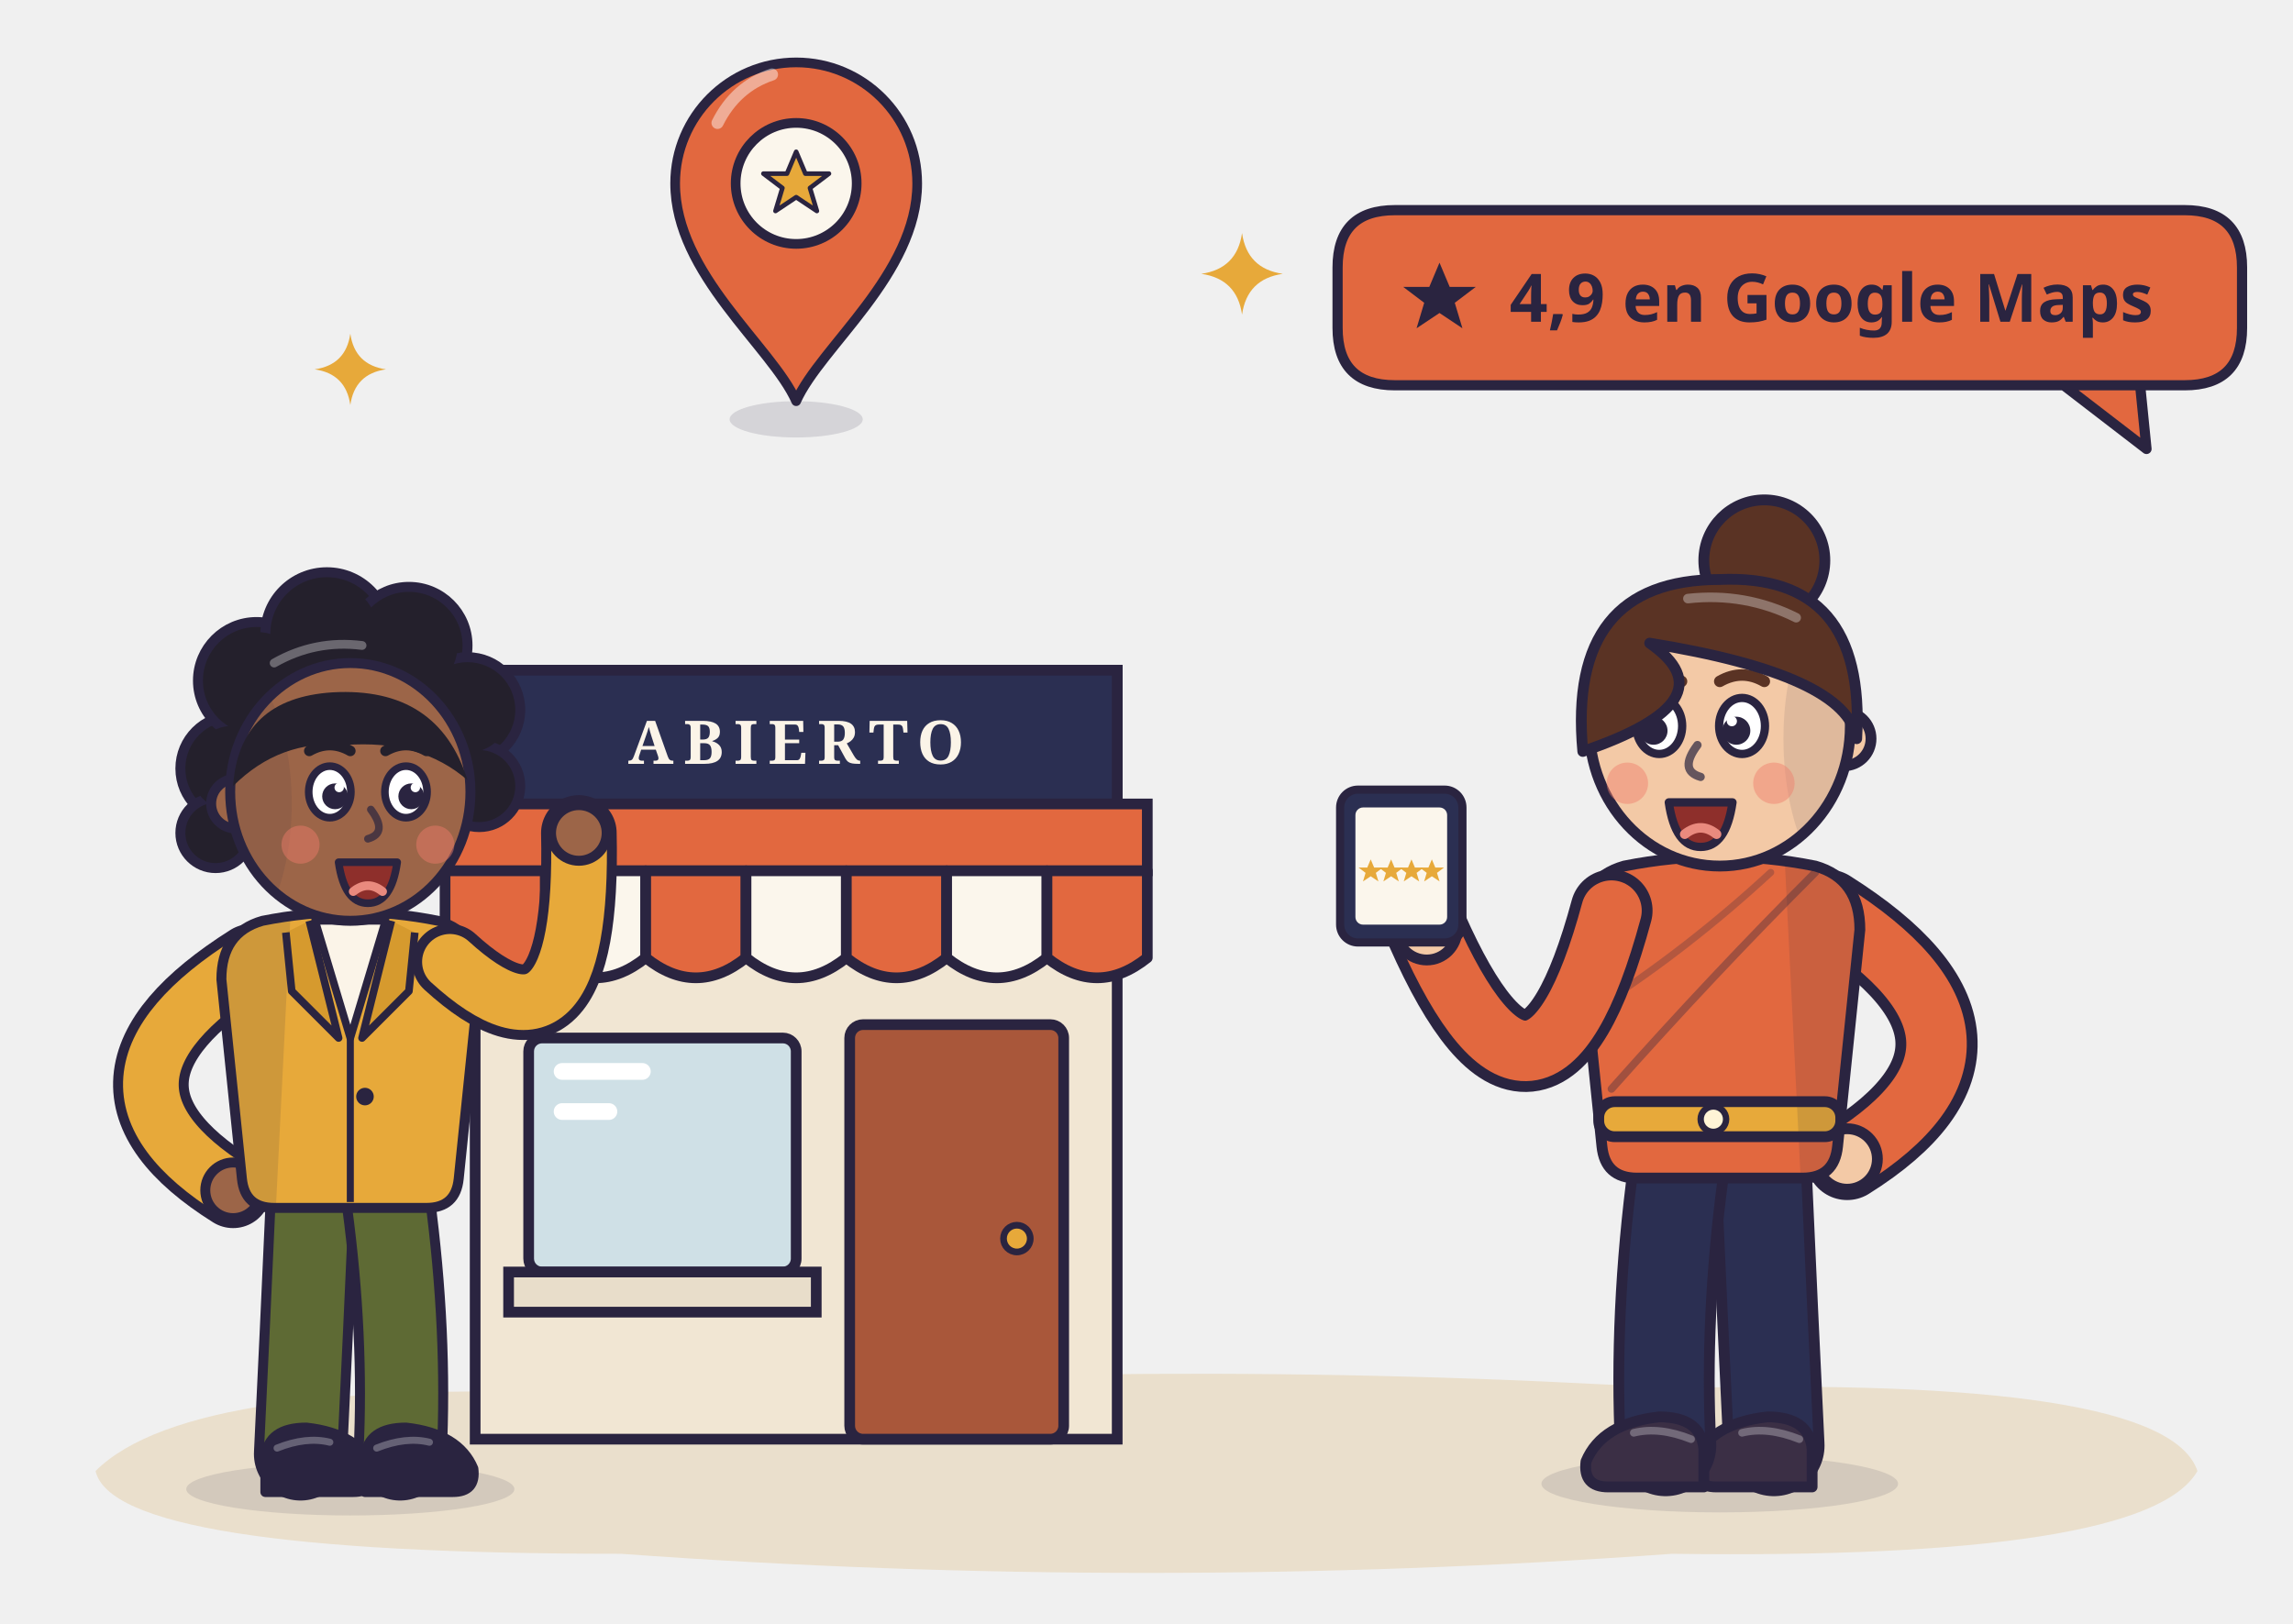
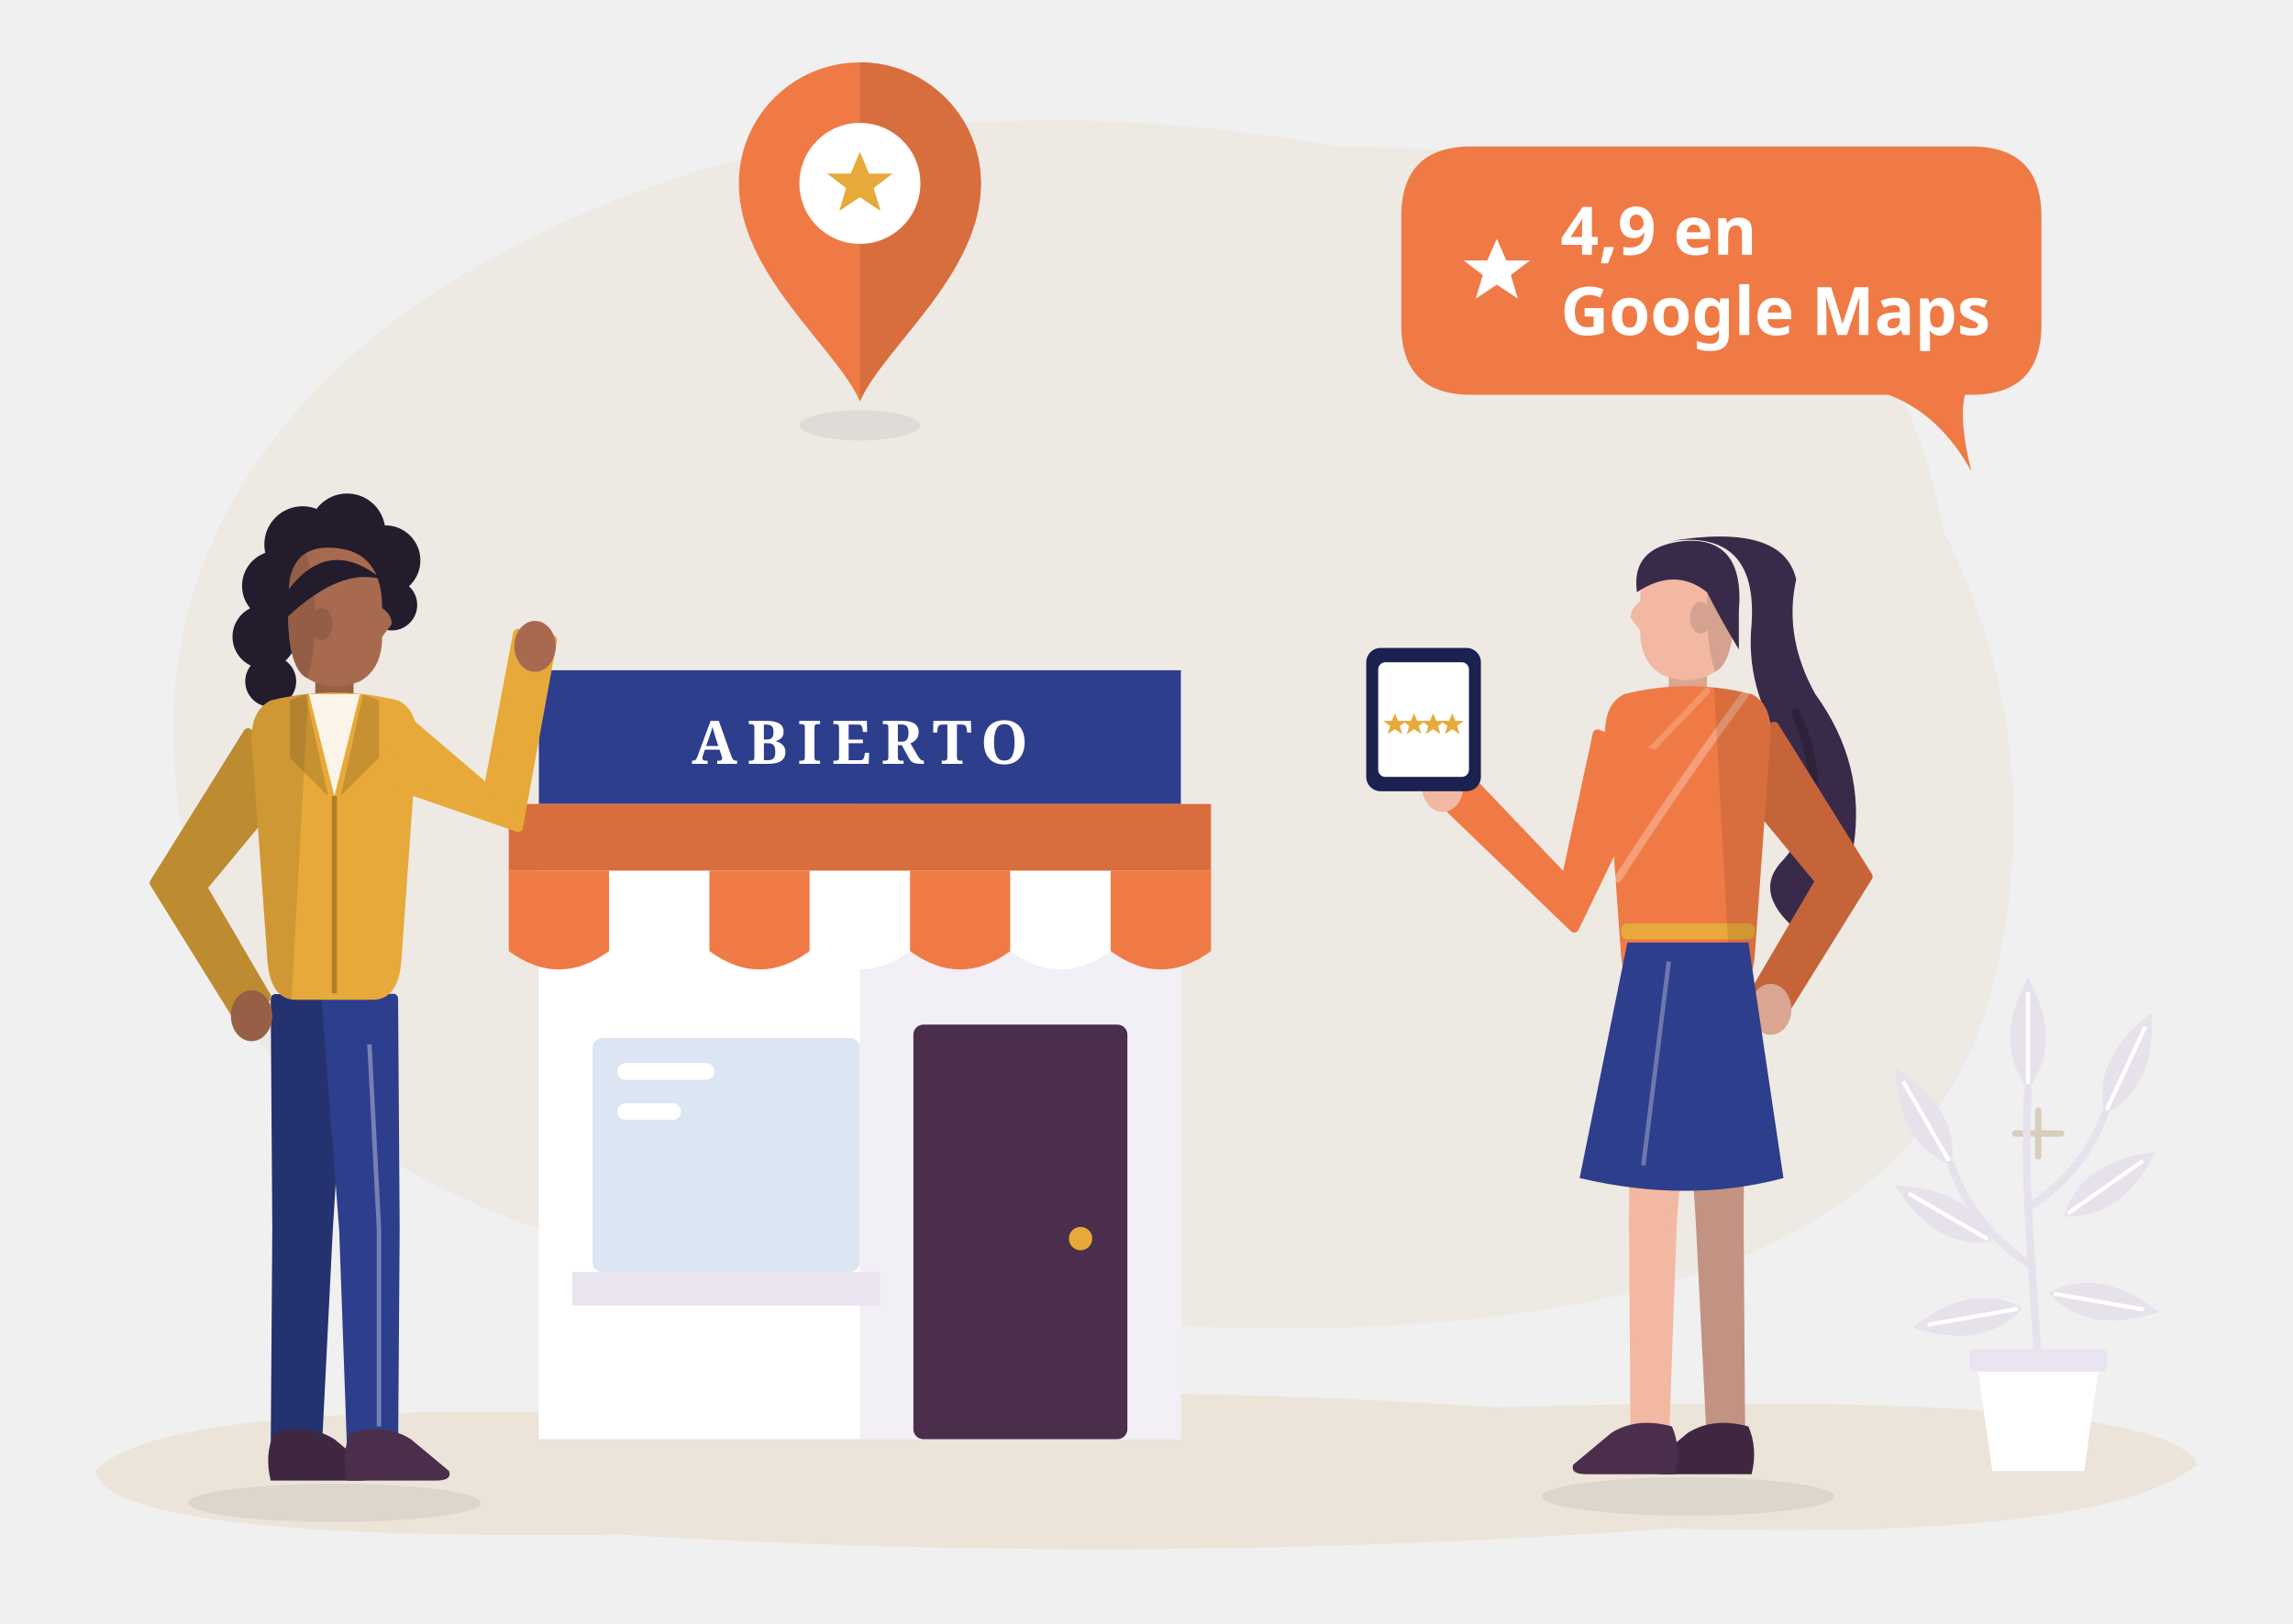
<svg xmlns="http://www.w3.org/2000/svg" viewBox="0 24 720 510" role="img" aria-label="Ilustración: la dueña de un comercio saluda en la puerta mientras un gran pin de mapa con una estrella marca su tienda y una consultora le enseña las reseñas en el móvil">
-   <path d="M30 486Q60 456 195 462Q360 450 525 460Q680 456 690 486Q674 514 525 512Q360 524 195 512Q36 512 30 486Z" fill="#EADFCC" />
-   <g transform="translate(250 476) scale(1.05)">
-     <rect x="-96" y="-230" width="192" height="230" fill="#F1E6D3" stroke="#2A2440" stroke-width="3.2" />
-     <rect x="-96" y="-230" width="192" height="40" fill="#2B2F52" stroke="#2A2440" stroke-width="3.2" />
-     <text x="0" y="-202" text-anchor="middle" font-family="Cinzel, serif" font-weight="700" font-size="18" letter-spacing="3" fill="#FBF4E8">ABIERTO</text>
-     <path d="M-105 -190h210v20h-210z" fill="#E2683F" stroke="#2A2440" stroke-width="3.2" />
-     <path d="M-105 -170h30v26q-15 12-30 0z" fill="#E2683F" stroke="#2A2440" stroke-width="3.2" stroke-linejoin="round" />
-     <path d="M-75 -170h30v26q-15 12-30 0z" fill="#FBF6EC" stroke="#2A2440" stroke-width="3.2" stroke-linejoin="round" />
-     <path d="M-45 -170h30v26q-15 12-30 0z" fill="#E2683F" stroke="#2A2440" stroke-width="3.2" stroke-linejoin="round" />
-     <path d="M-15 -170h30v26q-15 12-30 0z" fill="#FBF6EC" stroke="#2A2440" stroke-width="3.2" stroke-linejoin="round" />
-     <path d="M15 -170h30v26q-15 12-30 0z" fill="#E2683F" stroke="#2A2440" stroke-width="3.2" stroke-linejoin="round" />
-     <path d="M45 -170h30v26q-15 12-30 0z" fill="#FBF6EC" stroke="#2A2440" stroke-width="3.2" stroke-linejoin="round" />
-     <path d="M75 -170h30v26q-15 12-30 0z" fill="#E2683F" stroke="#2A2440" stroke-width="3.2" stroke-linejoin="round" />
-     <rect x="-80" y="-120" width="80" height="70" rx="4" fill="#CFE0E6" stroke="#2A2440" stroke-width="3.2" />
+   <path transform="translate(720 0) scale(-1 1)" d="M110 190Q130 70 300 70Q470 40 590 120Q700 200 650 330Q610 430 360 440Q130 452 96 340Q74 262 110 190Z" fill="#ECE4D8" opacity=".55" />
+   <path d="M120 191v18M111 200h18" stroke="#D8CDBE" stroke-width="2" stroke-linecap="round" />
+   <path d="M640 372.8v14.4M632.8 380h14.4" stroke="#D8CDBE" stroke-width="2" stroke-linecap="round" />
+   <path d="M520 250l9 9 9-9 9 9 9-9 9 9 9-9" fill="none" stroke="#D8CDBE" stroke-width="2" stroke-linejoin="round" stroke-linecap="round" />
+   <path d="M30 486Q50 464 195 468Q318.75 456 470 466Q680 460 690 484Q660 508 525 504Q360 516 195 506Q34 508 30 486Z" fill="#ECE4D8" />
+   <g transform="translate(270 476) scale(1.05)">
+     <rect x="-96" y="-230" width="192" height="230" fill="#FFFFFF" />
+     <rect x="0" y="-230" width="96" height="230" fill="#EAE4F0" opacity=".6" />
+     <rect x="-96" y="-230" width="192" height="40" fill="#2D3E8C" />
+     <text x="0" y="-202" text-anchor="middle" font-family="Cinzel, serif" font-weight="700" font-size="18" letter-spacing="3" fill="#FFFFFF">ABIERTO</text>
+     <path d="M-105 -190h210v20h-210z" fill="#d86e3e" />
+     <path d="M-105 -170h30v24q-15 11-30 0z" fill="#F07A45" />
+     <path d="M-75 -170h30v24q-15 11-30 0z" fill="#FFFFFF" />
+     <path d="M-45 -170h30v24q-15 11-30 0z" fill="#F07A45" />
+     <path d="M-15 -170h30v24q-15 11-30 0z" fill="#FFFFFF" />
+     <path d="M15 -170h30v24q-15 11-30 0z" fill="#F07A45" />
+     <path d="M45 -170h30v24q-15 11-30 0z" fill="#FFFFFF" />
+     <path d="M75 -170h30v24q-15 11-30 0z" fill="#F07A45" />
+     <rect x="-80" y="-120" width="80" height="70" rx="3" fill="#DCE6F2" />
    <path d="M-70 -110l24 0M-70 -98l14 0" stroke="#fff" stroke-width="5" stroke-linecap="round" />
-     <rect x="16" y="-124" width="64" height="124" rx="4" fill="#A9573A" stroke="#2A2440" stroke-width="3.2" />
-     <circle cx="66" cy="-60" r="4" fill="#E7A93A" stroke="#2A2440" stroke-width="2" />
-     <rect x="-86" y="-50" width="92" height="12" fill="#E8DDCA" stroke="#2A2440" stroke-width="3.2" />
+     <rect x="16" y="-124" width="64" height="124" rx="3" fill="#4A2E4C" />
+     <circle cx="66" cy="-60" r="3.5" fill="#E7A93A" />
+     <rect x="-86" y="-50" width="92" height="10" fill="#EAE4F0" />
  </g>
  <g class="esc-flota">
-     <g transform="translate(250 150) scale(0.95)">
-       <ellipse cx="0" cy="6" rx="22" ry="6" fill="#2A2440" opacity=".14" />
-       <path d="M0 0C-8 -18 -40 -42 -40 -72A40 40 0 0 1 40 -72C40 -42 8 -18 0 0Z" fill="#E2683F" stroke="#2A2440" stroke-width="3.2" stroke-linejoin="round" />
-       <circle cx="0" cy="-72" r="20" fill="#FBF6EC" stroke="#2A2440" stroke-width="3.2" />
-       <path transform="translate(0 -72) scale(.95)" d="M0 -11L3.2 -3.4 11.4 -3.4 4.8 1.6 7.2 9.6 0 4.8 -7.2 9.6 -4.8 1.6 -11.4 -3.4 -3.2 -3.4Z" fill="#E7A93A" stroke="#2A2440" stroke-width="1.6" stroke-linejoin="round" />
-       <path d="M-26 -92Q-20 -104 -8 -108" fill="none" stroke="#fff" stroke-opacity=".45" stroke-width="4" stroke-linecap="round" />
+     <g transform="translate(270 150) scale(0.95)">
+       <ellipse cx="0" cy="8" rx="20" ry="5" fill="#000" opacity=".06" />
+       <path d="M0 0C-8 -18 -40 -42 -40 -72A40 40 0 0 1 40 -72C40 -42 8 -18 0 0Z" fill="#F07A45" />
+       <path d="M0 0C8 -18 40 -42 40 -72A40 40 0 0 0 0 -112Z" fill="#d86e3e" />
+       <circle cx="0" cy="-72" r="20" fill="#FFFFFF" />
+       <path transform="translate(0 -72) scale(.95)" d="M0 -11L3.2 -3.4 11.4 -3.4 4.8 1.6 7.2 9.6 0 4.8 -7.2 9.6 -4.8 1.6 -11.4 -3.4 -3.2 -3.4Z" fill="#E7A93A" />
    </g>
  </g>
-   <g transform="translate(110 140) scale(0.7)">
-     <path class="esc-brilla" style="--i:0" d="M0 -16Q2 -2 16 0Q2 2 0 16Q-2 2 -16 0Q-2 -2 0 -16Z" fill="#E7A93A" />
+   <g transform="translate(640 486) scale(0.8)">
+     <path d="M0 -40C-2 -80 -6 -110 -4 -150M-2 -80Q-26 -96 -34 -120M-3 -104Q18 -118 26 -140" fill="none" stroke="#E7E1EC" stroke-width="3" stroke-linecap="round" />
+     <path transform="translate(-34 -120) rotate(-30)" d="M0 0Q14 -18 0 -44Q-14 -18 0 0Z" fill="#E7E1EC" />
+     <path transform="translate(-34 -120) rotate(-30)" d="M0 -2V-38" stroke="#FFFFFF" stroke-width="1.6" />
+     <path transform="translate(26 -140) rotate(25)" d="M0 0Q14 -18 0 -44Q-14 -18 0 0Z" fill="#E7E1EC" />
+     <path transform="translate(26 -140) rotate(25)" d="M0 -2V-38" stroke="#FFFFFF" stroke-width="1.6" />
+     <path transform="translate(-4 -150) rotate(0)" d="M0 0Q14 -18 0 -44Q-14 -18 0 0Z" fill="#E7E1EC" />
+     <path transform="translate(-4 -150) rotate(0)" d="M0 -2V-38" stroke="#FFFFFF" stroke-width="1.6" />
+     <path transform="translate(-18 -90) rotate(-60)" d="M0 0Q14 -18 0 -44Q-14 -18 0 0Z" fill="#E7E1EC" />
+     <path transform="translate(-18 -90) rotate(-60)" d="M0 -2V-38" stroke="#FFFFFF" stroke-width="1.6" />
+     <path transform="translate(10 -100) rotate(55)" d="M0 0Q14 -18 0 -44Q-14 -18 0 0Z" fill="#E7E1EC" />
+     <path transform="translate(10 -100) rotate(55)" d="M0 -2V-38" stroke="#FFFFFF" stroke-width="1.6" />
+     <path transform="translate(-6 -64) rotate(-100)" d="M0 0Q14 -18 0 -44Q-14 -18 0 0Z" fill="#E7E1EC" />
+     <path transform="translate(-6 -64) rotate(-100)" d="M0 -2V-38" stroke="#FFFFFF" stroke-width="1.6" />
+     <path transform="translate(4 -70) rotate(100)" d="M0 0Q14 -18 0 -44Q-14 -18 0 0Z" fill="#E7E1EC" />
+     <path transform="translate(4 -70) rotate(100)" d="M0 -2V-38" stroke="#FFFFFF" stroke-width="1.6" />
+     <path d="M-24 -42H24L18 0H-18Z" fill="#FFFFFF" />
+     <rect x="-27" y="-48" width="54" height="9" rx="2" fill="#EAE4F0" />
  </g>
-   <g transform="translate(390 110) scale(0.8)">
-     <path class="esc-brilla" style="--i:1" d="M0 -16Q2 -2 16 0Q2 2 0 16Q-2 2 -16 0Q-2 -2 0 -16Z" fill="#E7A93A" />
-   </g>
-   <g transform="translate(110 488) scale(0.92)">
+   <g transform="translate(105 488) scale(1)">
    <g class="esc-respira" style="--d:0.3s">
-       <ellipse cx="0" cy="4" rx="56" ry="9" fill="#2A2440" opacity=".12" />
-       <path d="M-13 -94Q-15 -49 -17 -8" fill="none" stroke="#2A2440" stroke-width="31.8" stroke-linecap="round" stroke-linejoin="round" />
-       <path d="M-13 -94Q-15 -49 -17 -8" fill="none" stroke="#5E6A34" stroke-width="25" stroke-linecap="round" stroke-linejoin="round" />
-       <path d="M-29 5L-29 -7Q-28 -17 -15 -17Q3 -15 8 -3Q9 5 1 5Z" fill="#2A2440" stroke="#2A2440" stroke-width="3.4" stroke-linejoin="round" />
-       <path d="M-25 -10Q-15 -14 -7 -12" fill="none" stroke="#fff" stroke-opacity=".28" stroke-width="2.4" stroke-linecap="round" />
-       <path d="M13 -94Q19 -49 17 -8" fill="none" stroke="#2A2440" stroke-width="31.8" stroke-linecap="round" stroke-linejoin="round" />
-       <path d="M13 -94Q19 -49 17 -8" fill="none" stroke="#5E6A34" stroke-width="25" stroke-linecap="round" stroke-linejoin="round" />
-       <path d="M5 5L5 -7Q6 -17 19 -17Q37 -15 42 -3Q43 5 35 5Z" fill="#2A2440" stroke="#2A2440" stroke-width="3.4" stroke-linejoin="round" />
-       <path d="M9 -10Q19 -14 27 -12" fill="none" stroke="#fff" stroke-opacity=".28" stroke-width="2.4" stroke-linecap="round" />
-       <g transform="translate(0 20)">
-         <path d="M-34 -196Q-99 -155 -40 -118" fill="none" stroke="#2A2440" stroke-width="25.8" stroke-linecap="round" stroke-linejoin="round" />
-         <path d="M-34 -196Q-99 -155 -40 -118" fill="none" stroke="#E7A93A" stroke-width="19" stroke-linecap="round" stroke-linejoin="round" />
-         <circle cx="-40" cy="-118" r="9.5" fill="#9C6548" stroke="#2A2440" stroke-width="3.4" />
-         <path d="M-10 -222V-204H10V-222" fill="#9C6548" stroke="#2A2440" stroke-width="3.4" stroke-linejoin="round" />
-         <path d="M-30 -210Q0 -216 30 -210Q44 -206 44 -190L37 -122Q36 -112 26 -112L-26 -112Q-36 -112 -37 -122L-44 -190Q-44 -206 -30 -210Z" fill="#E7A93A" stroke="#2A2440" stroke-width="3.4" stroke-linejoin="round" />
-         <path d="M-12 -210L0 -170L12 -210Z" fill="#FBF4E8" stroke="#2A2440" stroke-width="2.6" stroke-linejoin="round" />
-         <path d="M-14 -210L-4 -170L-20 -186L-22 -206" fill="#D69A2E" stroke="#2A2440" stroke-width="2.6" stroke-linejoin="round" />
-         <path d="M14 -210L4 -170L20 -186L22 -206" fill="#D69A2E" stroke="#2A2440" stroke-width="2.6" stroke-linejoin="round" />
-         <path d="M0 -170V-114" stroke="#2A2440" stroke-width="2.4" />
-         <circle cx="5" cy="-150" r="3" fill="#2A2440" />
-         <clipPath id="esc-seo-local-t1">
-           <path d="M-30 -210Q0 -216 30 -210Q44 -206 44 -190L37 -122Q36 -112 26 -112L-26 -112Q-36 -112 -37 -122L-44 -190Q-44 -206 -30 -210Z" />
-         </clipPath>
-         <path clip-path="url(#esc-seo-local-t1)" d="M-20 -220L-60 -220L-60 -100L-26 -100Z" fill="#2A2440" opacity=".13" />
-         <g fill="#24202C" stroke="#2A2440" stroke-width="3.4">
-           <circle cx="-40" cy="-262" r="18" />
-           <circle cx="-32" cy="-292" r="20" />
-           <circle cx="-8" cy="-308" r="21" />
-           <circle cx="20" cy="-304" r="20" />
-           <circle cx="40" cy="-282" r="18" />
-           <circle cx="44" cy="-256" r="14" />
-           <circle cx="-46" cy="-240" r="12" />
-         </g>
-         <g fill="#24202C">
-           <circle cx="-40" cy="-262" r="14.6" />
-           <circle cx="-32" cy="-292" r="16.6" />
-           <circle cx="-8" cy="-308" r="17.6" />
-           <circle cx="20" cy="-304" r="16.6" />
-           <circle cx="40" cy="-282" r="14.6" />
-           <circle cx="44" cy="-256" r="10.6" />
-           <circle cx="-46" cy="-240" r="8.6" />
-         </g>
-         <circle cx="-39" cy="-250" r="8.5" fill="#9C6548" stroke="#2A2440" stroke-width="3.4" />
-         <ellipse cx="0" cy="-254" rx="41" ry="44" fill="#9C6548" stroke="#2A2440" stroke-width="3.4" />
-         <clipPath id="esc-seo-local-c2">
-           <ellipse cx="0" cy="-254" rx="41" ry="44" />
-         </clipPath>
-         <ellipse clip-path="url(#esc-seo-local-c2)" cx="-46" cy="-250" rx="26" ry="52" fill="#2A2440" opacity=".1" />
-         <circle cx="-17" cy="-236" r="6.5" fill="#F07C6A" opacity=".45" />
-         <circle cx="29" cy="-236" r="6.5" fill="#F07C6A" opacity=".45" />
-         <ellipse cx="-7" cy="-254" rx="7.2" ry="8.8" fill="#fff" stroke="#2A2440" stroke-width="2.6" />
-         <circle cx="-5.2" cy="-252.5" r="4.4" fill="#2A2440" />
-         <circle cx="-3.8" cy="-255.5" r="1.6" fill="#fff" />
-         <ellipse cx="19" cy="-254" rx="7.2" ry="8.8" fill="#fff" stroke="#2A2440" stroke-width="2.6" />
-         <circle cx="20.8" cy="-252.5" r="4.4" fill="#2A2440" />
-         <circle cx="22.2" cy="-255.5" r="1.6" fill="#fff" />
-         <path d="M-14 -268Q-7 -272 0 -268" fill="none" stroke="#24202C" stroke-width="3.6" stroke-linecap="round" />
-         <path d="M12 -268Q19 -272 26 -268" fill="none" stroke="#24202C" stroke-width="3.6" stroke-linecap="round" />
-         <path d="M7 -248Q13 -240 6 -238" fill="none" stroke="#2A2440" stroke-width="2.6" stroke-linecap="round" stroke-opacity=".7" />
-         <path d="M-4 -230Q6 -230 16 -230Q14 -216 6 -216Q-2 -216 -4 -230Z" fill="#8E2F2B" stroke="#2A2440" stroke-width="2.6" stroke-linejoin="round" />
-         <path d="M1 -220Q6 -224 11 -220" fill="none" stroke="#E98A7E" stroke-width="3" stroke-linecap="round" />
-         <path d="M-40 -256Q-38 -286 -6 -288Q30 -290 40 -258Q24 -272 -2 -270Q-24 -272 -40 -256Z" fill="#24202C" />
-         <path d="M-26 -298Q-12 -306 4 -304" fill="none" stroke="#fff" stroke-opacity=".32" stroke-width="3" stroke-linecap="round" />
-         <path d="M34 -196Q80 -154 78 -240" fill="none" stroke="#2A2440" stroke-width="25.8" stroke-linecap="round" stroke-linejoin="round" />
-         <path d="M34 -196Q80 -154 78 -240" fill="none" stroke="#E7A93A" stroke-width="19" stroke-linecap="round" stroke-linejoin="round" />
-         <circle cx="78" cy="-240" r="9.5" fill="#9C6548" stroke="#2A2440" stroke-width="3.4" />
+       <ellipse cx="0" cy="8" rx="46" ry="6" fill="#27304F" opacity=".08" />
+       <g fill="#221C2C">
+         <circle cx="-18" cy="-280" r="11" />
+         <circle cx="-10" cy="-293" r="12" />
+         <circle cx="4" cy="-297" r="12" />
+         <circle cx="16" cy="-288" r="11" />
+         <circle cx="-22" cy="-264" r="10" />
+         <circle cx="-20" cy="-250" r="8" />
+         <circle cx="18" cy="-274" r="8" />
      </g>
+       <path d="M-18.5 -150.3L-18 -78.2L-18.5 -8.2L-5.5 -7.8L-2 -77.8L2.5 -149.7Z" fill="#243270" stroke="#243270" stroke-width="3" stroke-linejoin="round" />
+       <path d="M-19 -14Q-8 -17 0 -12L12 -2Q13 1 8 1L-20 1Q-22 -7 -19 -14Z" fill="#3f2741" />
+       <path d="M-2.5 -149.6L3 -77.8L5.5 -7.9L18.5 -8.1L19 -78.2L18.5 -150.4Z" fill="#2D3E8C" stroke="#2D3E8C" stroke-width="3" stroke-linejoin="round" />
+       <path d="M11 -136L14 -78L14 -16" fill="none" stroke="#fff" stroke-opacity=".35" stroke-width="1.4" />
+       <path d="M5 -14Q16 -17 24 -12L36 -2Q37 1 32 1L4 1Q2 -7 5 -14Z" fill="#4A2E4C" />
+       <path d="M-27.1 -233.8L-56.5 -186.7L-30.7 -145.2L-21.3 -150.8L-41.5 -185.3L-10.9 -222.2Z" fill="#bd8b30" stroke="#bd8b30" stroke-width="3" stroke-linejoin="round" />
+       <ellipse cx="-26" cy="-145" rx="6.5" ry="8" fill="#975f46" />
+       <path d="M-6 -256V-240H6V-256Z" fill="#975f46" />
+       <path d="M-20 -244Q0 -249 20 -244Q26 -241 26 -232L21 -162Q20 -150 12 -150L-12 -150Q-20 -150 -21 -162L-26 -232Q-26 -241 -20 -244Z" fill="#E7A93A" />
+       <path d="M-8 -246L0 -214L8 -246Z" fill="#FBF4E8" />
+       <path d="M-9 -246L-2 -214L-14 -226L-14 -244Z" fill="#c79132" />
+       <path d="M9 -246L2 -214L14 -226L14 -244Z" fill="#c79132" />
+       <path d="M0 -214V-152" stroke="#ad7f2c" stroke-width="1.6" />
+       <clipPath id="esc-seo-local-t1">
+         <path d="M-20 -244Q0 -249 20 -244Q26 -241 26 -232L21 -162Q20 -150 12 -150L-12 -150Q-20 -150 -21 -162L-26 -232Q-26 -241 -20 -244Z" />
+       </clipPath>
+       <path clip-path="url(#esc-seo-local-t1)" d="M-8 -250L-40 -250L-40 -140L-14 -140Z" fill="#000" opacity=".1" />
+       <path d="M-14 -282Q-16 -258 -10 -252Q-2 -246 8 -250Q15 -254 15 -264L18 -268Q18 -271 15 -273Q15 -292 -2 -292Q-12 -292 -14 -282Z" fill="#A86A4E" />
+       <clipPath id="esc-seo-local-c2">
+         <path d="M-14 -282Q-16 -258 -10 -252Q-2 -246 8 -250Q15 -254 15 -264L18 -268Q18 -271 15 -273Q15 -292 -2 -292Q-12 -292 -14 -282Z" />
+       </clipPath>
+       <ellipse clip-path="url(#esc-seo-local-c2)" cx="-14" cy="-270" rx="8" ry="26" fill="#945d45" />
+       <ellipse cx="-4" cy="-268" rx="3.4" ry="5" fill="#945d45" />
+       <path d="M-15 -278Q-2 -296 15 -282Q2 -286 -15 -270Z" fill="#221C2C" />
+       <path d="M14.3 -219.2L57.7 -204.2L68.4 -263L57.6 -265L48.3 -215.8L23.7 -236.8Z" fill="#E7A93A" stroke="#E7A93A" stroke-width="3" stroke-linejoin="round" />
+       <ellipse cx="63" cy="-261" rx="6.5" ry="8" fill="#A86A4E" />
    </g>
  </g>
-   <g transform="translate(540 486) scale(1)">
+   <g transform="translate(530 486) scale(1)">
    <g class="esc-respira" style="--d:0s">
-       <ellipse cx="0" cy="4" rx="56" ry="9" fill="#2A2440" opacity=".12" />
-       <path d="M13 -94Q15 -49 17 -8" fill="none" stroke="#2A2440" stroke-width="31.8" stroke-linecap="round" stroke-linejoin="round" />
-       <path d="M13 -94Q15 -49 17 -8" fill="none" stroke="#2B2F52" stroke-width="25" stroke-linecap="round" stroke-linejoin="round" />
-       <path d="M29 5L29 -7Q28 -17 15 -17Q-3 -15 -8 -3Q-9 5 -1 5Z" fill="#3B2F45" stroke="#2A2440" stroke-width="3.4" stroke-linejoin="round" />
-       <path d="M25 -10Q15 -14 7 -12" fill="none" stroke="#fff" stroke-opacity=".28" stroke-width="2.4" stroke-linecap="round" />
-       <path d="M-13 -94Q-19 -49 -17 -8" fill="none" stroke="#2A2440" stroke-width="31.8" stroke-linecap="round" stroke-linejoin="round" />
-       <path d="M-13 -94Q-19 -49 -17 -8" fill="none" stroke="#2B2F52" stroke-width="25" stroke-linecap="round" stroke-linejoin="round" />
-       <path d="M-5 5L-5 -7Q-6 -17 -19 -17Q-37 -15 -42 -3Q-43 5 -35 5Z" fill="#3B2F45" stroke="#2A2440" stroke-width="3.4" stroke-linejoin="round" />
-       <path d="M-9 -10Q-19 -14 -27 -12" fill="none" stroke="#fff" stroke-opacity=".28" stroke-width="2.4" stroke-linecap="round" />
-       <g transform="translate(0 20)">
-         <path d="M34 -196Q99 -155 40 -118" fill="none" stroke="#2A2440" stroke-width="25.8" stroke-linecap="round" stroke-linejoin="round" />
-         <path d="M34 -196Q99 -155 40 -118" fill="none" stroke="#E2683F" stroke-width="19" stroke-linecap="round" stroke-linejoin="round" />
-         <circle cx="40" cy="-118" r="9.5" fill="#F3C9A6" stroke="#2A2440" stroke-width="3.4" />
-         <path d="M-10 -222V-204H10V-222" fill="#F3C9A6" stroke="#2A2440" stroke-width="3.4" stroke-linejoin="round" />
-         <path d="M-30 -210Q0 -216 30 -210Q44 -206 44 -190L37 -122Q36 -112 26 -112L-26 -112Q-36 -112 -37 -122L-44 -190Q-44 -206 -30 -210Z" fill="#E2683F" stroke="#2A2440" stroke-width="3.4" stroke-linejoin="round" />
-         <path d="M30 -208Q-2 -176 -34 -140" fill="none" stroke="#2A2440" stroke-width="2.4" stroke-opacity=".35" stroke-linecap="round" />
-         <path d="M16 -208Q-10 -184 -38 -166" fill="none" stroke="#2A2440" stroke-width="2.2" stroke-opacity=".25" stroke-linecap="round" />
-         <rect x="-38" y="-136" width="76" height="11" rx="5" fill="#E7A93A" stroke="#2A2440" stroke-width="3.4" />
-         <circle cx="-2" cy="-130.5" r="4" fill="#FFF4D6" stroke="#2A2440" stroke-width="2" />
-         <clipPath id="esc-seo-local-t4">
-           <path d="M-30 -210Q0 -216 30 -210Q44 -206 44 -190L37 -122Q36 -112 26 -112L-26 -112Q-36 -112 -37 -122L-44 -190Q-44 -206 -30 -210Z" />
-         </clipPath>
-         <path clip-path="url(#esc-seo-local-t4)" d="M20 -220L60 -220L60 -100L26 -100Z" fill="#2A2440" opacity=".13" />
-         <circle cx="14" cy="-306" r="19" fill="#5A3324" stroke="#2A2440" stroke-width="3.4" />
-         <path d="M4 -292 q10 -6 20 2" fill="none" stroke="#2A2440" stroke-width="2.4" stroke-opacity=".5" />
-         <circle cx="39" cy="-250" r="8.5" fill="#F3C9A6" stroke="#2A2440" stroke-width="3.4" />
-         <ellipse cx="0" cy="-254" rx="41" ry="44" fill="#F3C9A6" stroke="#2A2440" stroke-width="3.4" />
-         <clipPath id="esc-seo-local-c5">
-           <ellipse cx="0" cy="-254" rx="41" ry="44" />
-         </clipPath>
-         <ellipse clip-path="url(#esc-seo-local-c5)" cx="46" cy="-250" rx="26" ry="52" fill="#2A2440" opacity=".1" />
-         <circle cx="-29" cy="-236" r="6.5" fill="#F07C6A" opacity=".45" />
-         <circle cx="17" cy="-236" r="6.5" fill="#F07C6A" opacity=".45" />
-         <ellipse cx="-19" cy="-254" rx="7.2" ry="8.8" fill="#fff" stroke="#2A2440" stroke-width="2.6" />
-         <circle cx="-20.8" cy="-252.5" r="4.4" fill="#2A2440" />
-         <circle cx="-22.2" cy="-255.5" r="1.6" fill="#fff" />
-         <ellipse cx="7" cy="-254" rx="7.2" ry="8.8" fill="#fff" stroke="#2A2440" stroke-width="2.6" />
-         <circle cx="5.2" cy="-252.5" r="4.4" fill="#2A2440" />
-         <circle cx="3.8" cy="-255.5" r="1.6" fill="#fff" />
-         <path d="M-26 -268Q-19 -272 -12 -268" fill="none" stroke="#5A3324" stroke-width="3.6" stroke-linecap="round" />
-         <path d="M0 -268Q7 -272 14 -268" fill="none" stroke="#5A3324" stroke-width="3.6" stroke-linecap="round" />
-         <path d="M-7 -248Q-13 -240 -6 -238" fill="none" stroke="#2A2440" stroke-width="2.6" stroke-linecap="round" stroke-opacity=".7" />
-         <path d="M-16 -230Q-6 -230 4 -230Q2 -216 -6 -216Q-14 -216 -16 -230Z" fill="#8E2F2B" stroke="#2A2440" stroke-width="2.6" stroke-linejoin="round" />
-         <path d="M-11 -220Q-6 -224 -1 -220" fill="none" stroke="#E98A7E" stroke-width="3" stroke-linecap="round" />
-         <path d="M-43 -246Q-48 -300 0 -300Q46 -302 43 -250Q40 -270 -22 -280Q4 -262 -43 -246Z" fill="#5A3324" stroke="#2A2440" stroke-width="3.4" stroke-linejoin="round" />
-         <path d="M24 -288Q8 -296 -10 -294" fill="none" stroke="#fff" stroke-opacity=".32" stroke-width="3" stroke-linecap="round" />
-         <path d="M-34 -196Q-57 -111 -92 -190" fill="none" stroke="#2A2440" stroke-width="25.8" stroke-linecap="round" stroke-linejoin="round" />
-         <path d="M-34 -196Q-57 -111 -92 -190" fill="none" stroke="#E2683F" stroke-width="19" stroke-linecap="round" stroke-linejoin="round" />
-         <circle cx="-92" cy="-190" r="9.5" fill="#F3C9A6" stroke="#2A2440" stroke-width="3.4" />
-         <g transform="translate(-100 -210) scale(0.8)">
-           <rect x="-24" y="-30" width="48" height="60" rx="7" fill="#2B2F52" stroke="#2A2440" stroke-width="3.2" />
-           <rect x="-18" y="-23" width="36" height="46" rx="3" fill="#FBF6EC" />
-           <g fill="#E7A93A">
-             <path transform="translate(-12 2) scale(.42)" d="M0 -11L3.2 -3.4 11.4 -3.4 4.8 1.6 7.2 9.6 0 4.8 -7.2 9.6 -4.8 1.6 -11.4 -3.4 -3.2 -3.4Z" />
-             <path transform="translate(-4 2) scale(.42)" d="M0 -11L3.2 -3.4 11.4 -3.4 4.8 1.6 7.2 9.6 0 4.8 -7.2 9.6 -4.8 1.6 -11.4 -3.4 -3.2 -3.4Z" />
-             <path transform="translate(4 2) scale(.42)" d="M0 -11L3.2 -3.4 11.4 -3.4 4.8 1.6 7.2 9.6 0 4.8 -7.2 9.6 -4.8 1.6 -11.4 -3.4 -3.2 -3.4Z" />
-             <path transform="translate(12 2) scale(.42)" d="M0 -11L3.2 -3.4 11.4 -3.4 4.8 1.6 7.2 9.6 0 4.8 -7.2 9.6 -4.8 1.6 -11.4 -3.4 -3.2 -3.4Z" />
-           </g>
+       <ellipse cx="0" cy="8" rx="46" ry="6" fill="#27304F" opacity=".08" />
+       <path d="M-6 -292Q22 -296 20 -266Q18 -246 30 -228Q44 -208 30 -192Q20 -182 34 -170Q50 -176 52 -196Q56 -222 40 -244Q30 -262 34 -280Q30 -298 -6 -292Z" fill="#3A2A4A" />
+       <path d="M34 -238Q44 -214 36 -196" fill="none" stroke="#2e223b" stroke-width="3" stroke-linecap="round" />
+       <path d="M-0.5 -149.8L4 -77.8L7.5 -7.9L16.5 -8.1L16 -78.2L16.5 -150.2Z" fill="#c29382" stroke="#c29382" stroke-width="3" stroke-linejoin="round" />
+       <path d="M19 -14Q8 -17 0 -12L-12 -2Q-13 1 -8 1L20 1Q22 -7 19 -14Z" fill="#3f2741" />
+       <path d="M-16.5 -150.4L-17 -78.2L-16.5 -8.1L-7.5 -7.9L-5 -77.8L0.5 -149.6Z" fill="#F2B8A2" stroke="#F2B8A2" stroke-width="3" stroke-linejoin="round" />
+       <path d="M-5 -14Q-16 -17 -24 -12L-36 -2Q-37 1 -32 1L-4 1Q-2 -7 -5 -14Z" fill="#4A2E4C" />
+       <path d="M10.9 -222.2L41.5 -185.3L21.3 -150.8L30.7 -145.2L56.5 -186.7L27.1 -233.8Z" fill="#c56439" stroke="#c56439" stroke-width="3" stroke-linejoin="round" />
+       <ellipse cx="26" cy="-145" rx="6.5" ry="8" fill="#daa692" />
+       <path d="M-6 -256V-240H6V-256Z" fill="#daa692" />
+       <path d="M-20 -244Q0 -249 20 -244Q26 -241 26 -232L21 -162Q20 -150 12 -150L-12 -150Q-20 -150 -21 -162L-26 -232Q-26 -241 -20 -244Z" fill="#F07A45" />
+       <path d="M18 -244Q-4 -214 -22 -186" fill="none" stroke="#fff" stroke-opacity=".28" stroke-width="2.4" stroke-linecap="round" />
+       <path d="M6 -245Q-10 -228 -24 -214" fill="none" stroke="#fff" stroke-opacity=".2" stroke-width="2" stroke-linecap="round" />
+       <rect x="-21" y="-172" width="42" height="5" rx="2" fill="#E7A93A" />
+       <clipPath id="esc-seo-local-t3">
+         <path d="M-20 -244Q0 -249 20 -244Q26 -241 26 -232L21 -162Q20 -150 12 -150L-12 -150Q-20 -150 -21 -162L-26 -232Q-26 -241 -20 -244Z" />
+       </clipPath>
+       <path clip-path="url(#esc-seo-local-t3)" d="M8 -250L40 -250L40 -140L14 -140Z" fill="#000" opacity=".1" />
+       <path d="M-19 -166L19 -166L30 -92Q0 -84 -34 -92Z" fill="#2D3E8C" />
+       <path d="M-6 -160L-14 -96" stroke="#fff" stroke-opacity=".3" stroke-width="1.4" />
+       <path d="M14 -282Q16 -258 10 -252Q2 -246 -8 -250Q-15 -254 -15 -264L-18 -268Q-18 -271 -15 -273Q-15 -292 2 -292Q12 -292 14 -282Z" fill="#F2B8A2" />
+       <clipPath id="esc-seo-local-c4">
+         <path d="M14 -282Q16 -258 10 -252Q2 -246 -8 -250Q-15 -254 -15 -264L-18 -268Q-18 -271 -15 -273Q-15 -292 2 -292Q12 -292 14 -282Z" />
+       </clipPath>
+       <ellipse clip-path="url(#esc-seo-local-c4)" cx="14" cy="-270" rx="8" ry="26" fill="#d5a28f" />
+       <ellipse cx="4" cy="-268" rx="3.4" ry="5" fill="#d5a28f" />
+       <path d="M16 -270Q18 -294 -2 -292Q-18 -290 -16 -276Q-4 -284 6 -276Q10 -268 16 -258Z" fill="#3A2A4A" />
+       <path d="M-28.4 -231.4L-38.3 -185.4L-73.1 -221.9L-80.9 -214.1L-35.7 -170.6L-9.6 -224.6Z" fill="#F07A45" stroke="#F07A45" stroke-width="3" stroke-linejoin="round" />
+       <ellipse cx="-77" cy="-215" rx="6.5" ry="8" fill="#F2B8A2" />
+       <g transform="translate(-83 -236) scale(0.75)">
+         <rect x="-24" y="-30" width="48" height="60" rx="6" fill="#1B2250" />
+         <rect x="-19" y="-24" width="38" height="48" rx="3" fill="#FFFFFF" />
+         <g fill="#E7A93A">
+           <path transform="translate(-12 2) scale(.42)" d="M0 -11L3.2 -3.4 11.4 -3.4 4.8 1.6 7.2 9.6 0 4.8 -7.2 9.6 -4.8 1.6 -11.4 -3.4 -3.2 -3.4Z" />
+           <path transform="translate(-4 2) scale(.42)" d="M0 -11L3.2 -3.4 11.4 -3.4 4.8 1.6 7.2 9.6 0 4.8 -7.2 9.6 -4.8 1.6 -11.4 -3.4 -3.2 -3.4Z" />
+           <path transform="translate(4 2) scale(.42)" d="M0 -11L3.2 -3.4 11.4 -3.4 4.8 1.6 7.2 9.6 0 4.8 -7.2 9.6 -4.8 1.6 -11.4 -3.4 -3.2 -3.4Z" />
+           <path transform="translate(12 2) scale(.42)" d="M0 -11L3.2 -3.4 11.4 -3.4 4.8 1.6 7.2 9.6 0 4.8 -7.2 9.6 -4.8 1.6 -11.4 -3.4 -3.2 -3.4Z" />
        </g>
      </g>
    </g>
  </g>
  <g class="esc-burbuja" style="--i:0">
-     <path d="M438 90H686Q704 90 704 108V127Q704 145 686 145H648L674 165L672 145H438Q420 145 420 127V108Q420 90 438 90Z" fill="#E2683F" stroke="#2A2440" stroke-width="3.2" stroke-linejoin="round" />
-     <path transform="translate(452 117.5)" d="M0 -11L3.2 -3.4 11.4 -3.4 4.8 1.6 7.2 9.6 0 4.8 -7.2 9.6 -4.8 1.6 -11.4 -3.4 -3.2 -3.4Z" fill="#2A2440" />
-     <text x="474" y="125.06" font-family="DM Sans, sans-serif" font-weight="700" font-size="21" fill="#2A2440">4,9 en Google Maps</text>
+     <path d="M462 70H619Q641 70 641 92V126Q641 148 619 148H593Q609 154 619 172Q615 156 617 148H462Q440 148 440 126V92Q440 70 462 70Z" fill="#F07A45" />
+     <path transform="translate(470 109)" d="M0 -10L3 -3.2 10.4 -3.2 4.4 1.4 6.6 8.8 0 4.4 -6.6 8.8 -4.4 1.4 -10.4 -3.2 -3 -3.2Z" fill="#FFFFFF" />
+     <text x="490" y="104" font-family="DM Sans, sans-serif" font-weight="700" font-size="21" fill="#FFFFFF">4,9 en</text>
+     <text x="490" y="129.2" font-family="DM Sans, sans-serif" font-weight="700" font-size="21" fill="#FFFFFF">Google Maps</text>
  </g>
</svg>
